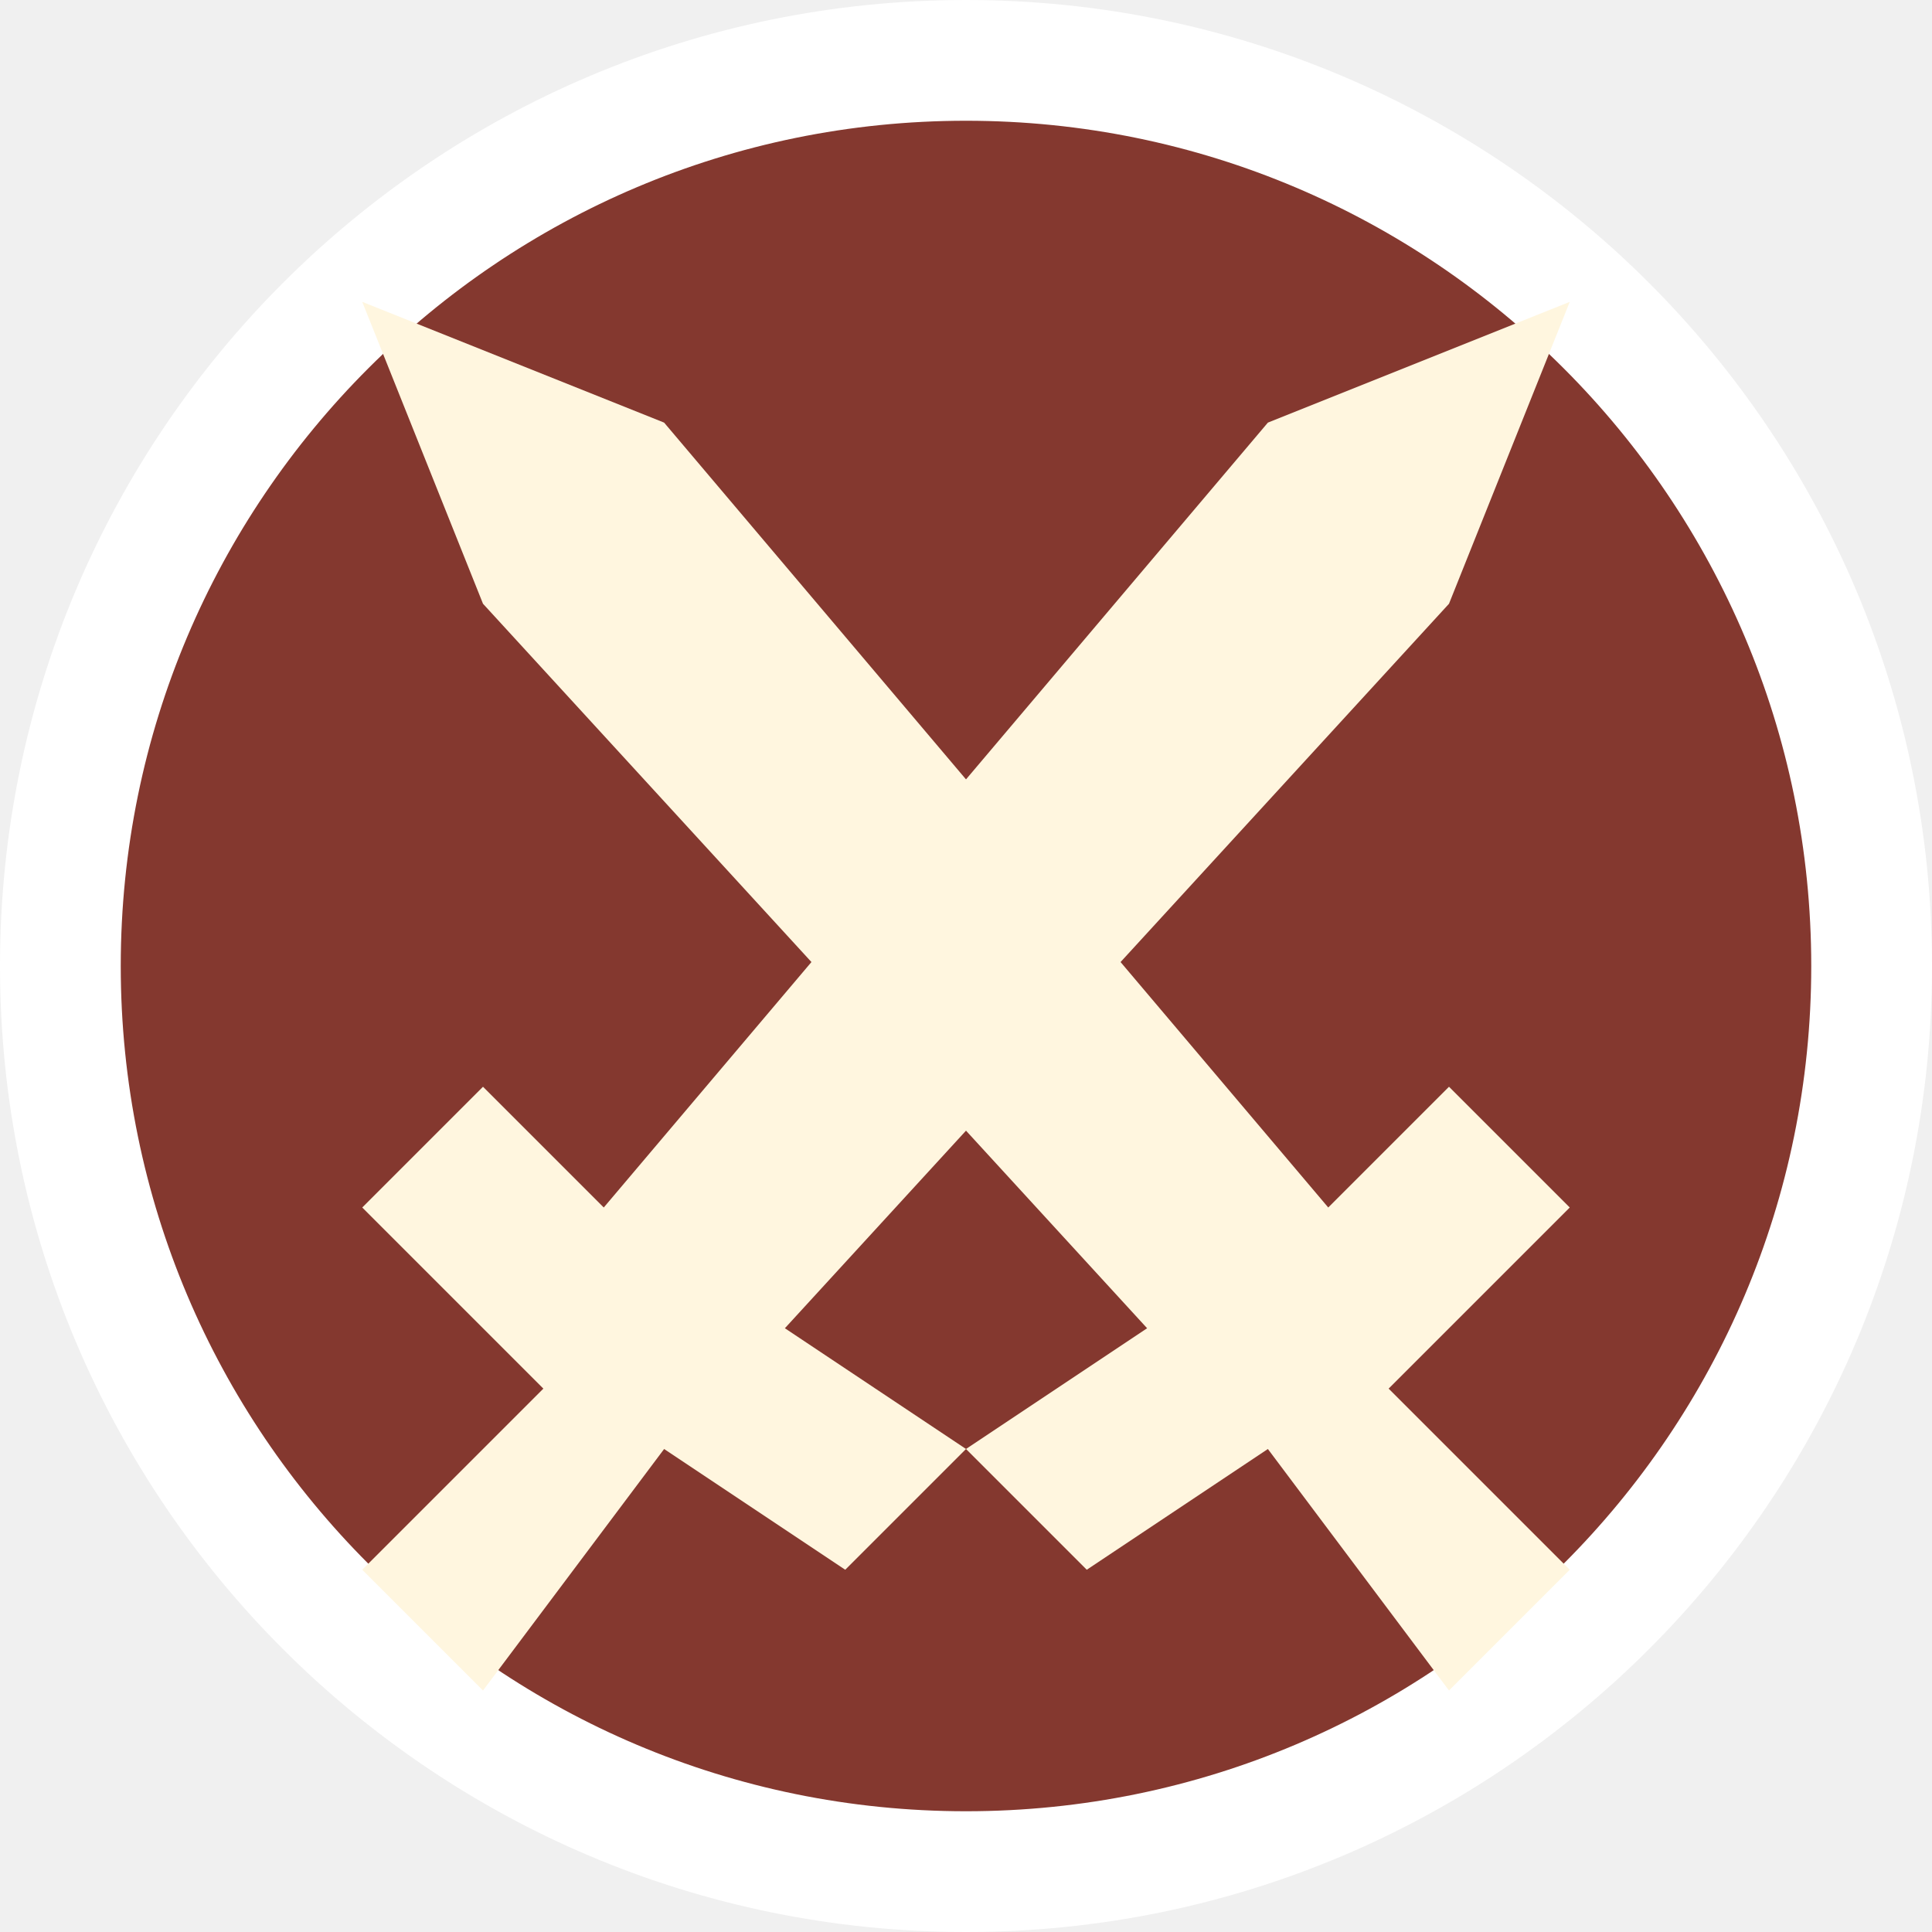
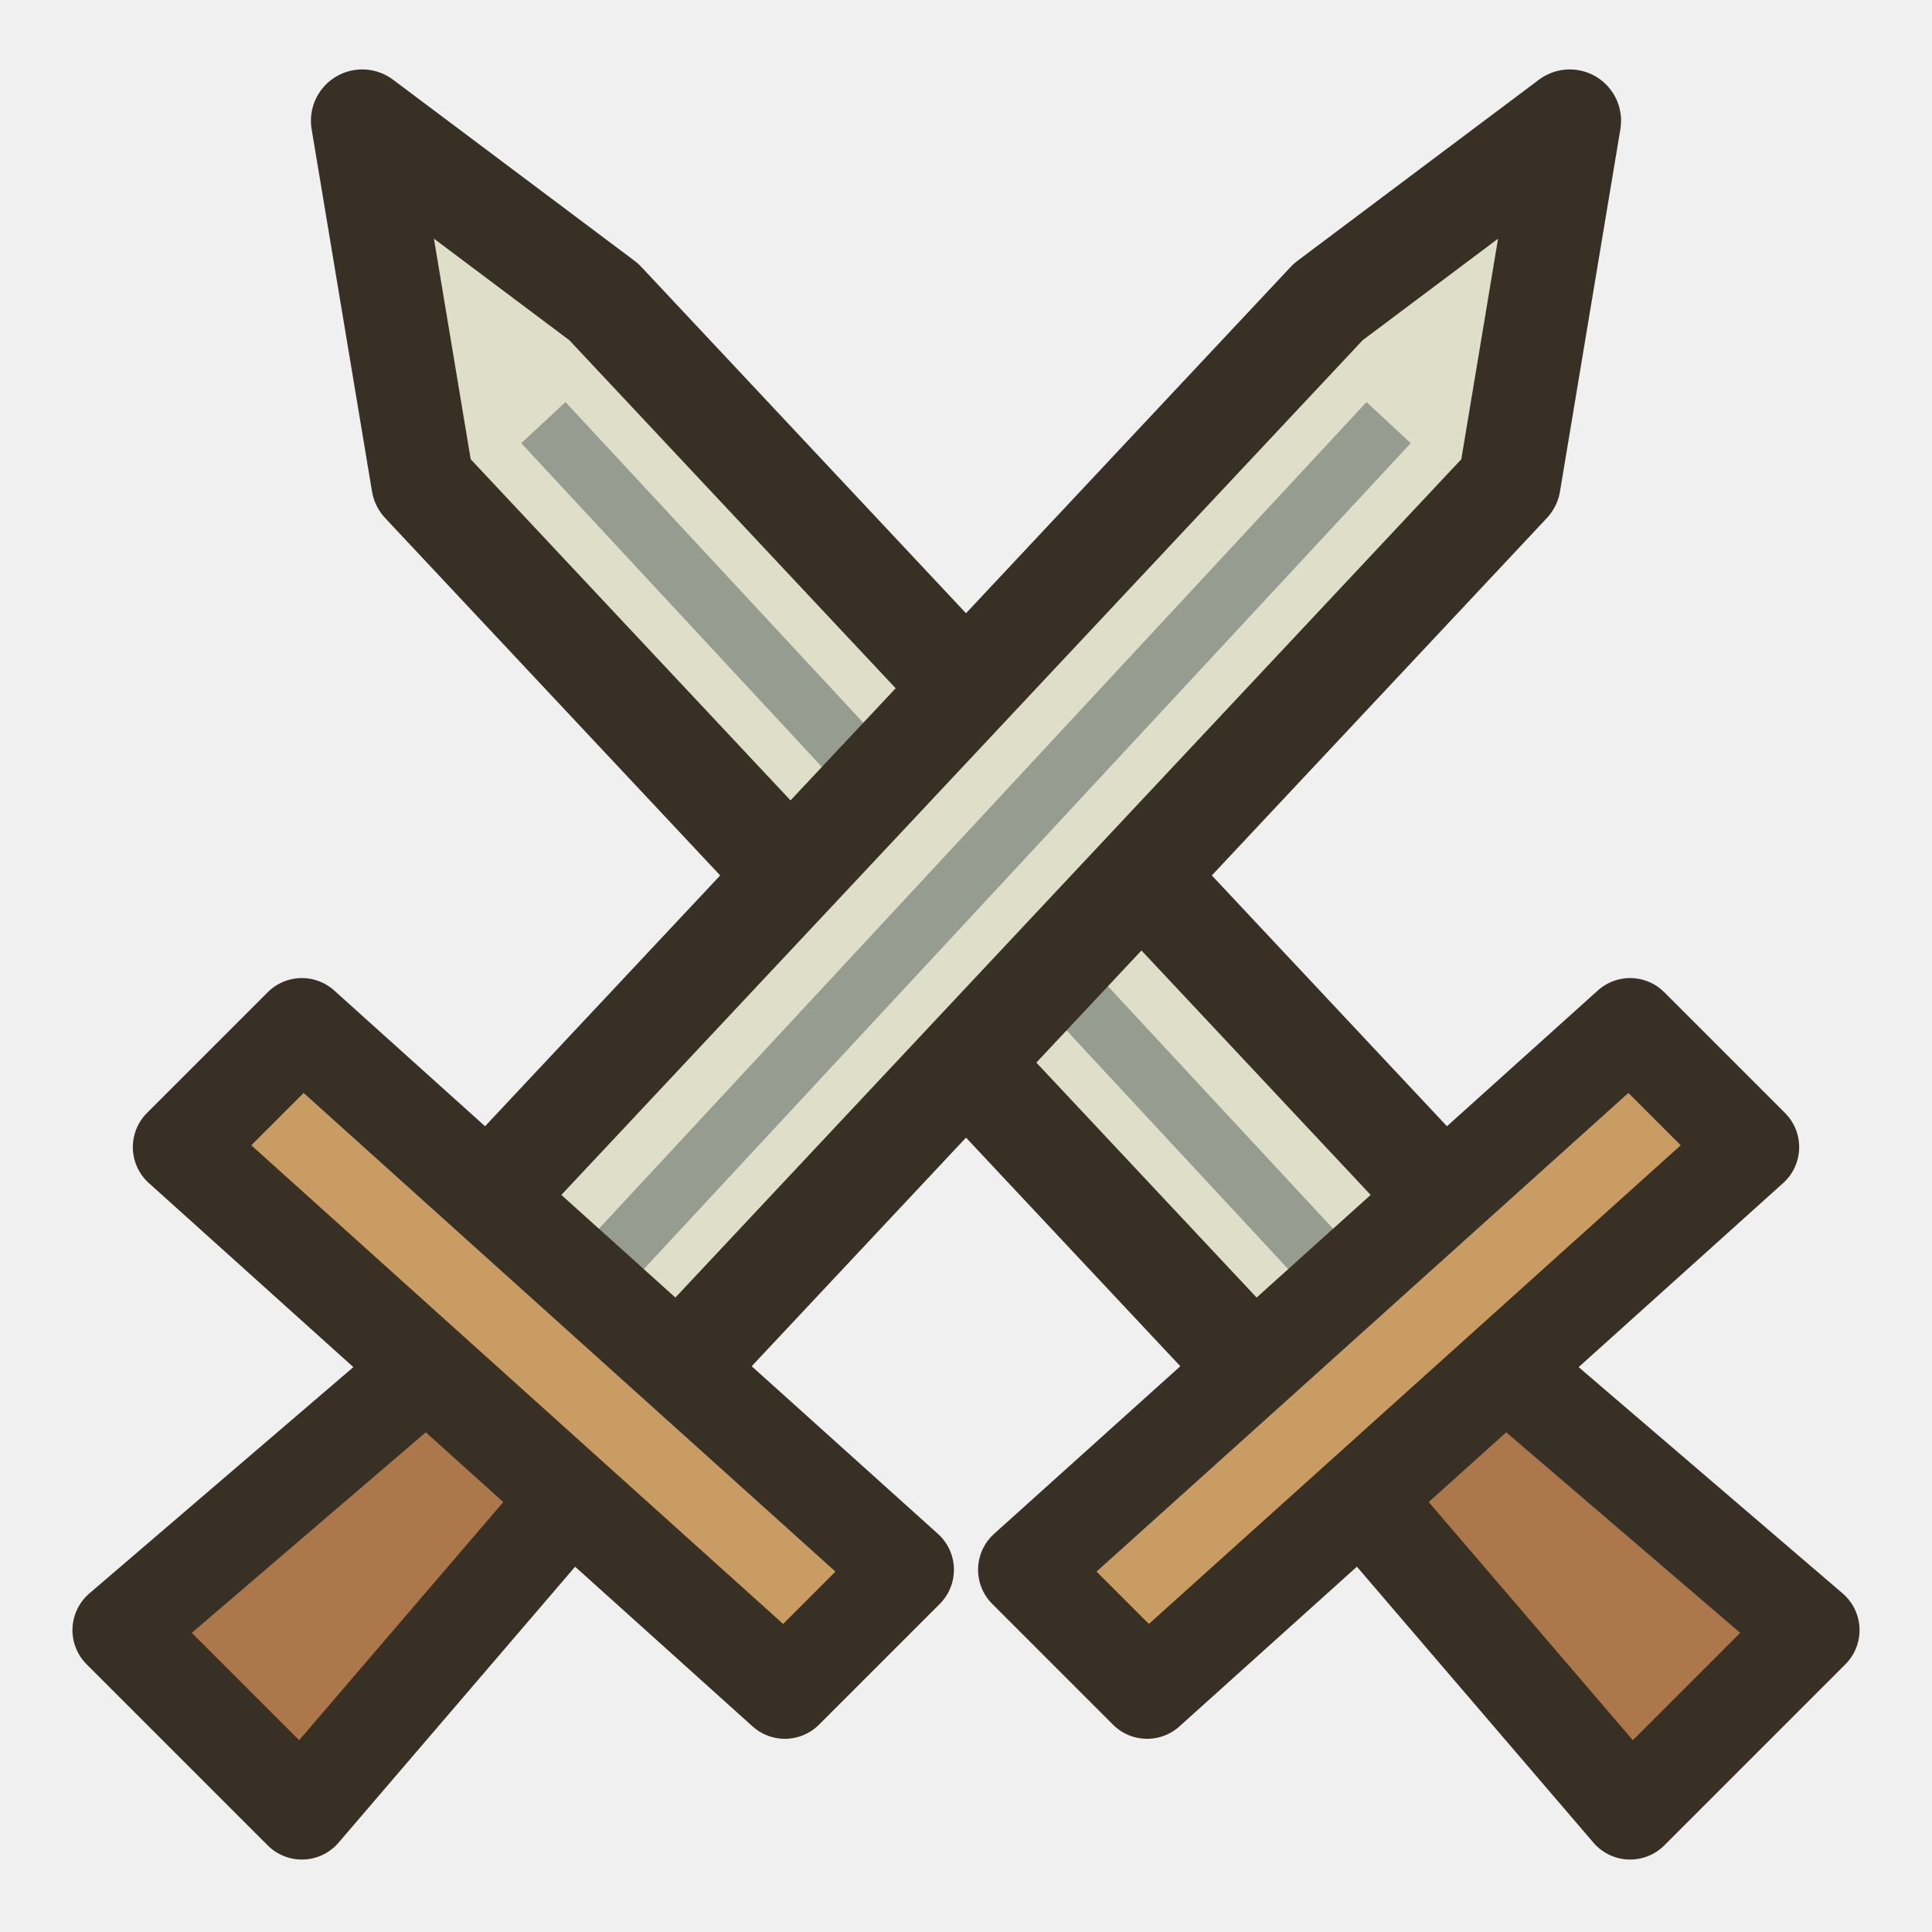
<svg xmlns="http://www.w3.org/2000/svg" viewBox="0 0 32 32">
-   <circle cx="16" cy="16" r="15" fill="#84382f" stroke="white" stroke-width="2" />
-   <g fill="#fff6df">
-     <path id="blade" d="M6 5l5 2 11 13 2-2 2 2-3 3 3 3-2 2-3-4-3 2-2-2 3-2L8 10z" />
-     <use href="#blade" transform="translate(32) scale(-1 1)" />
-   </g>
+   <defs>
+     <g id="sword" stroke="#382f25" stroke-linejoin="round">
+       <path d="M26 2l-1 6-15 16-3-3L22 5z" fill="#dfdfc9" stroke-width="1.7" />
+       <path d="M23 7L10 21" fill="none" stroke="#979c91" />
+       <path d="M9 21l2 2-6 7-3-3z" fill="#ac774a" stroke-width="1.6" />
+       <path d="M5 17l10 9-2 2-10-9z" fill="#c99c64" stroke-width="1.6" />
+     </g>
+   </defs>
+   <use href="#sword" transform="translate(32) scale(-1 1)" />
+   <use href="#sword" />
</svg>
